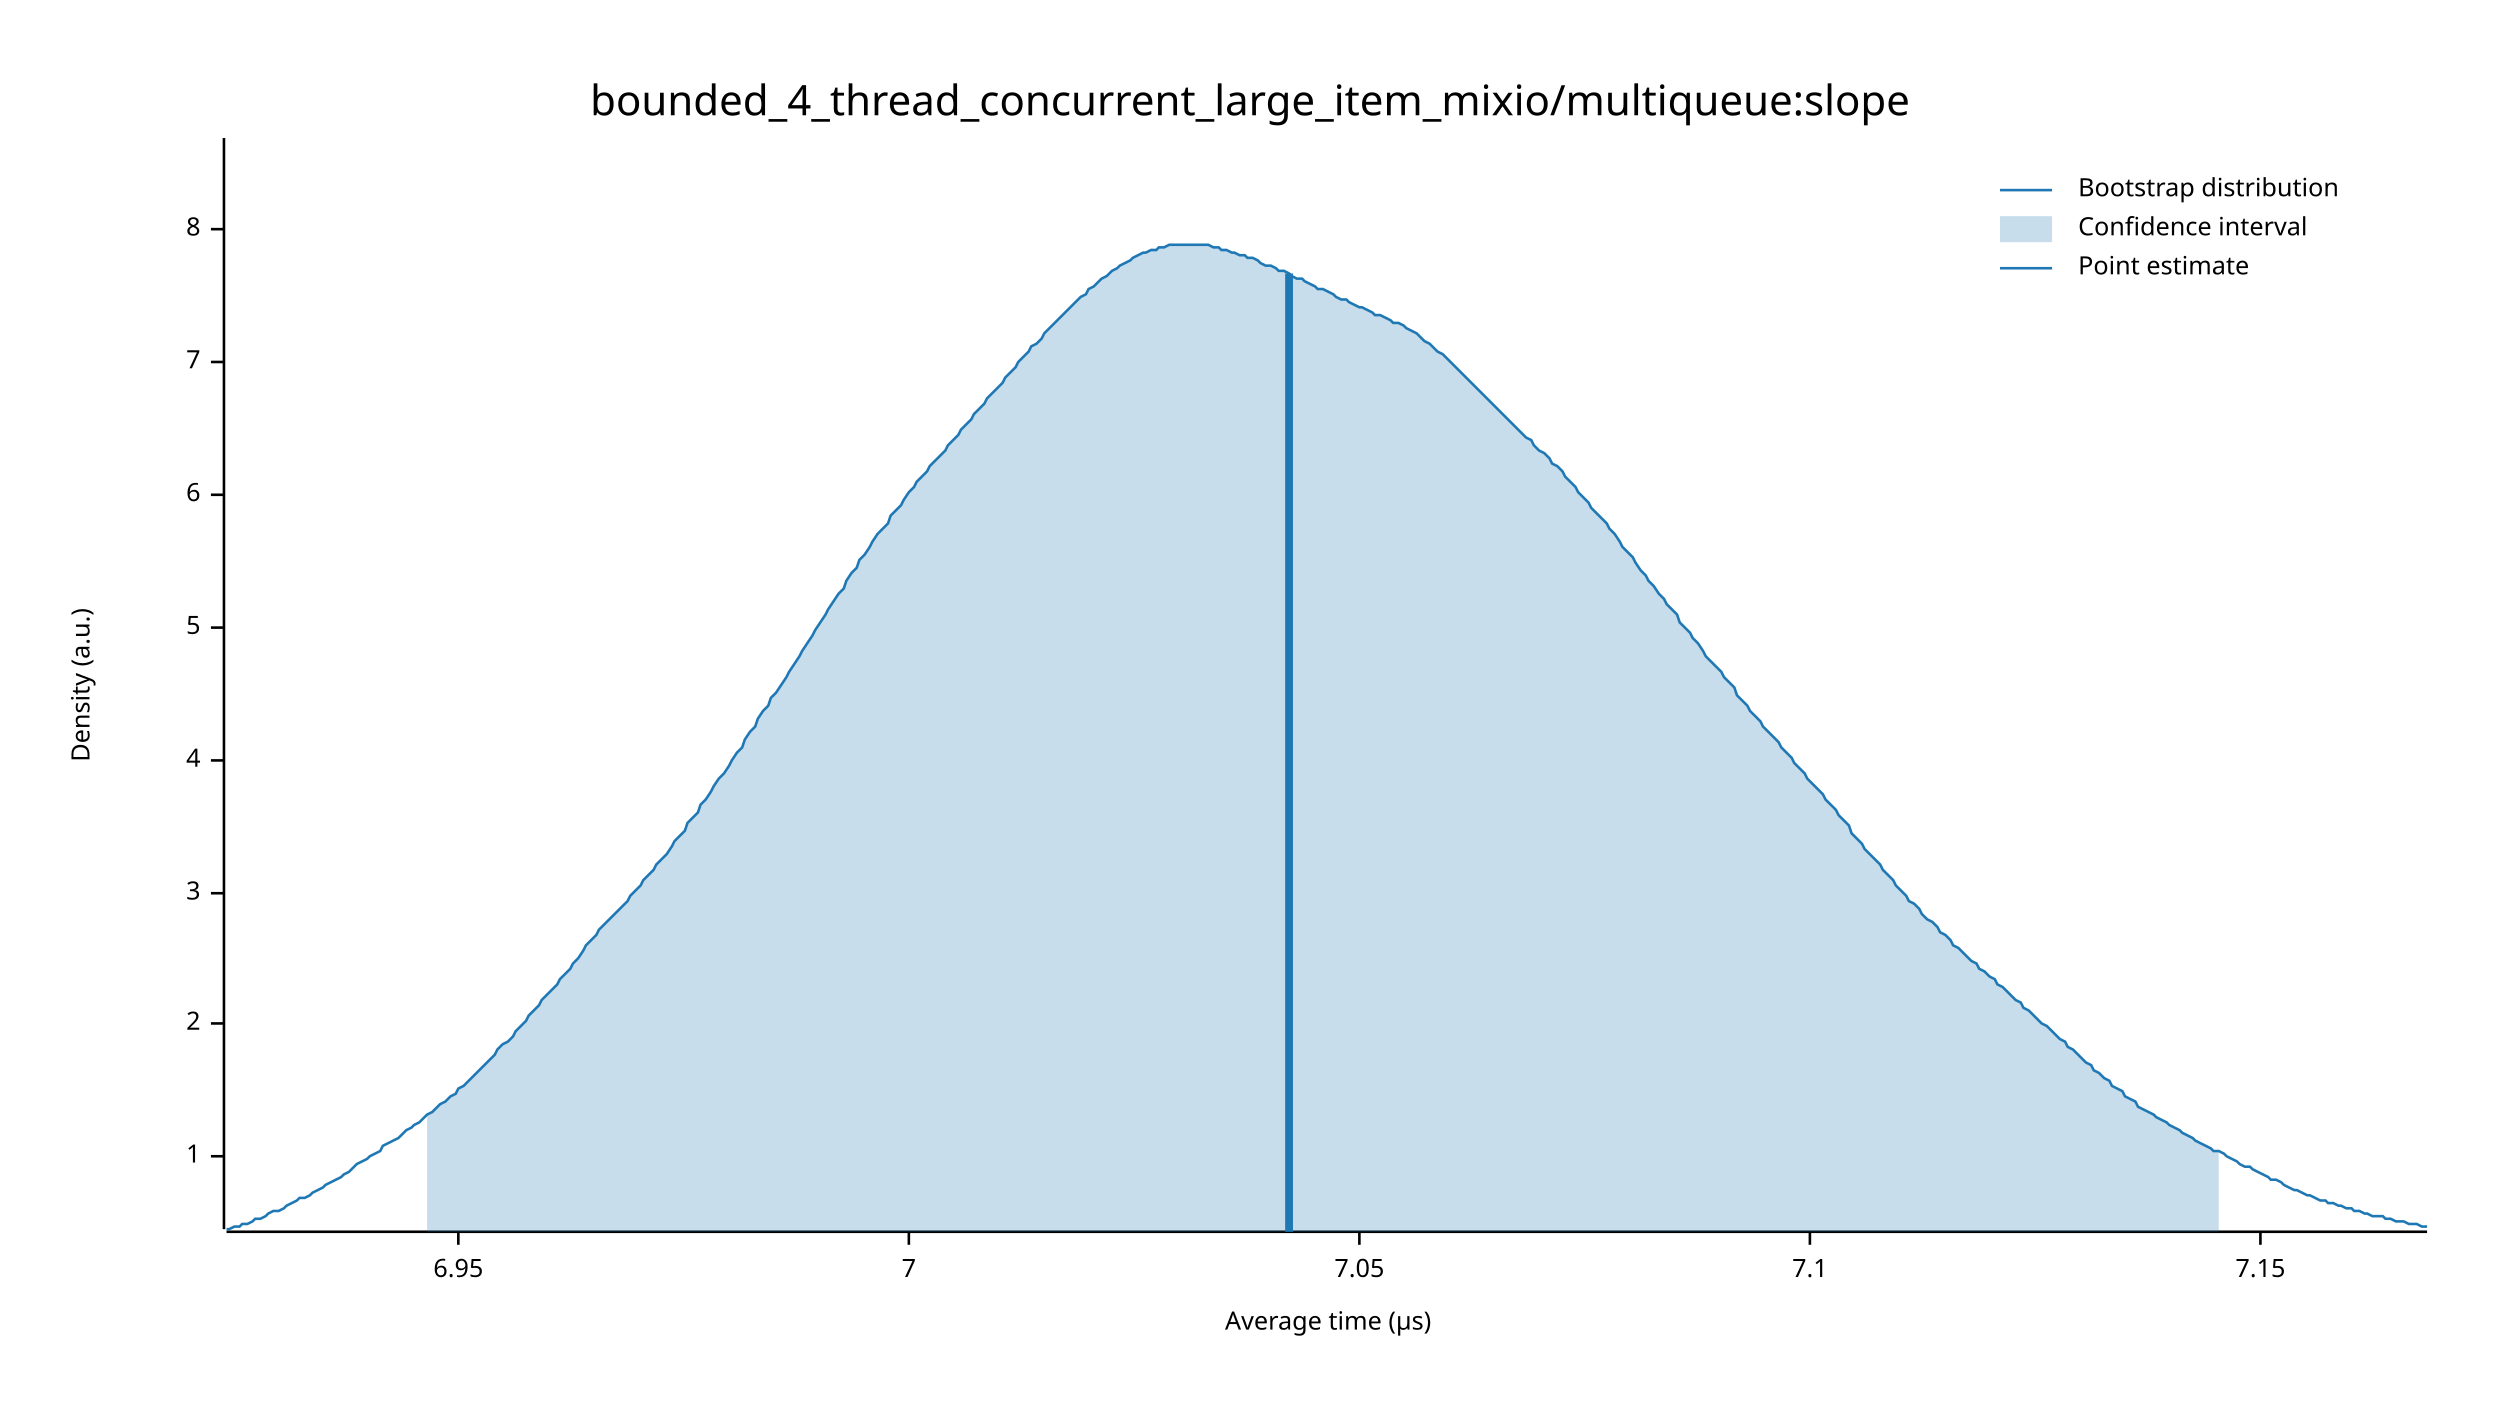
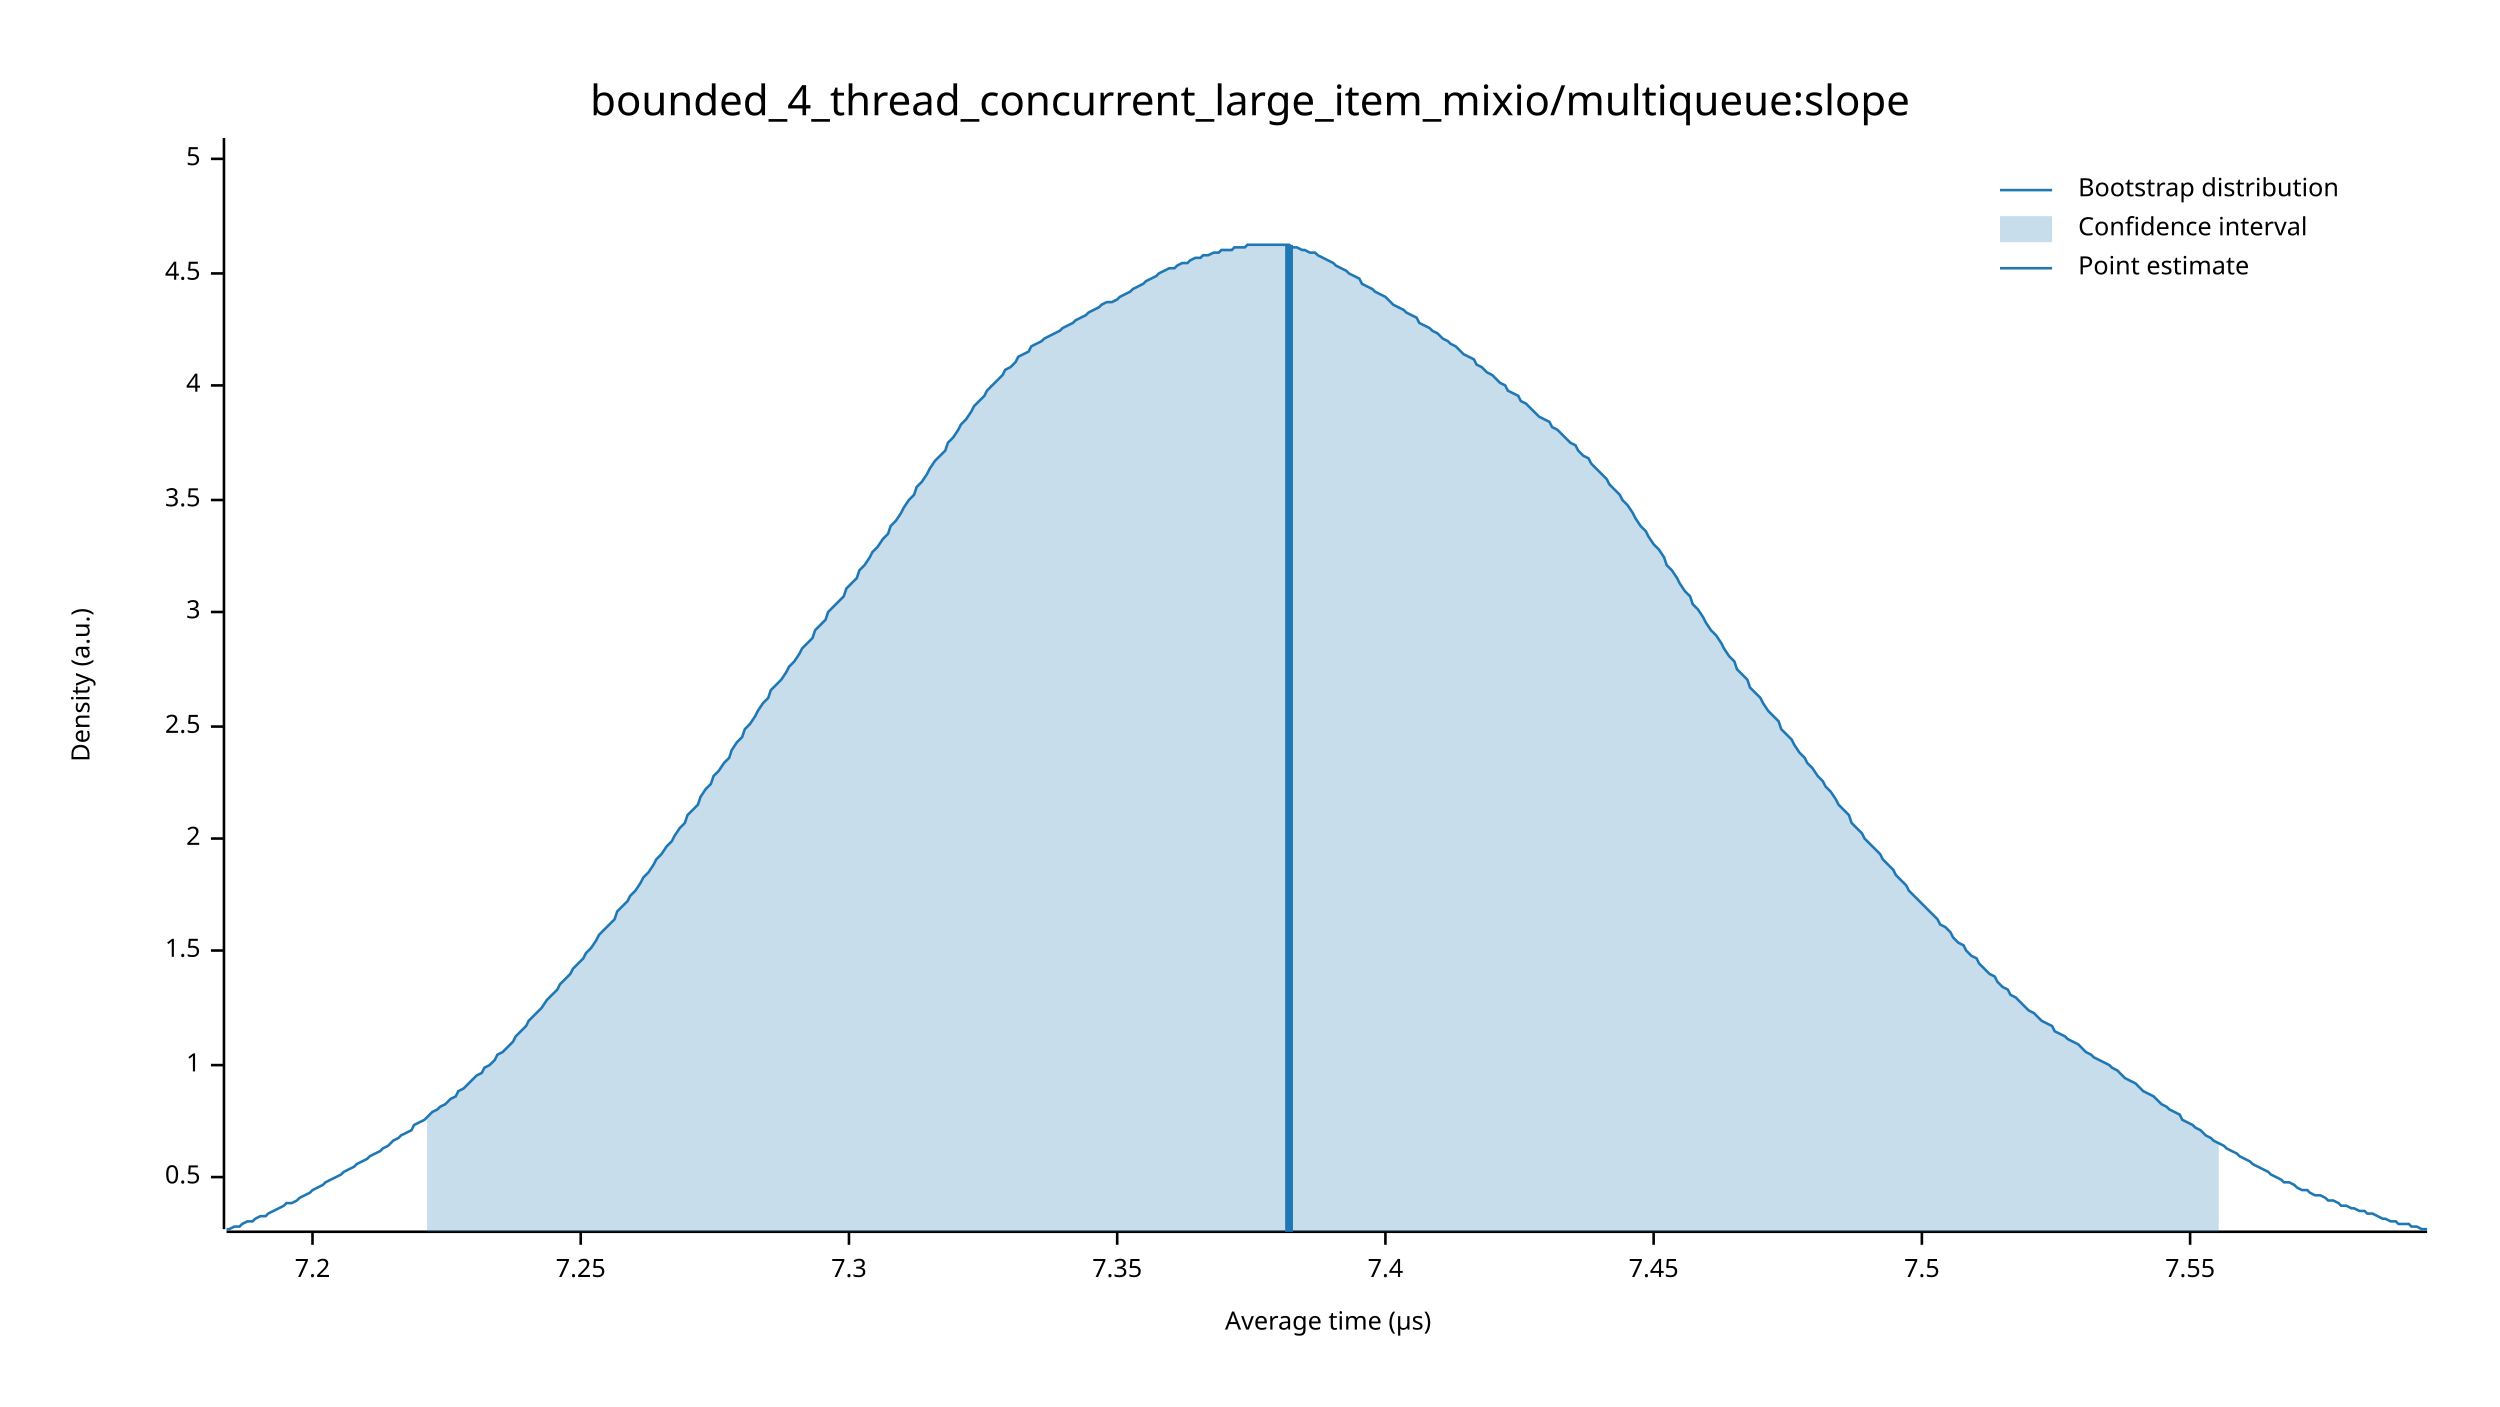
<svg xmlns="http://www.w3.org/2000/svg" width="960" height="540" viewBox="0 0 960 540">
  <text x="480" y="32" dy="0.76em" text-anchor="middle" font-family="sans-serif" font-size="16.129" opacity="1" fill="#000000">
bounded_4_thread_concurrent_large_item_mixio/multiqueue:slope
</text>
  <text x="27" y="263" dy="0.76em" text-anchor="middle" font-family="sans-serif" font-size="9.677" opacity="1" fill="#000000" transform="rotate(270, 27, 263)">
Density (a.u.)
</text>
  <text x="510" y="513" dy="-0.5ex" text-anchor="middle" font-family="sans-serif" font-size="9.677" opacity="1" fill="#000000">
Average time (µs)
</text>
  <polyline fill="none" opacity="1" stroke="#000000" stroke-width="1" points="86,53 86,472 " />
-   <text x="77" y="444" dy="0.5ex" text-anchor="end" font-family="sans-serif" font-size="9.677" opacity="1" fill="#000000">
+   <text x="77" y="452" dy="0.5ex" text-anchor="end" font-family="sans-serif" font-size="9.677" opacity="1" fill="#000000">
+ 0.5
+ </text>
+   <polyline fill="none" opacity="1" stroke="#000000" stroke-width="1" points="81,452 86,452 " />
+   <text x="77" y="409" dy="0.5ex" text-anchor="end" font-family="sans-serif" font-size="9.677" opacity="1" fill="#000000">
1
</text>
-   <polyline fill="none" opacity="1" stroke="#000000" stroke-width="1" points="81,444 86,444 " />
-   <text x="77" y="393" dy="0.5ex" text-anchor="end" font-family="sans-serif" font-size="9.677" opacity="1" fill="#000000">
+   <polyline fill="none" opacity="1" stroke="#000000" stroke-width="1" points="81,409 86,409 " />
+   <text x="77" y="365" dy="0.5ex" text-anchor="end" font-family="sans-serif" font-size="9.677" opacity="1" fill="#000000">
+ 1.5
+ </text>
+   <polyline fill="none" opacity="1" stroke="#000000" stroke-width="1" points="81,365 86,365 " />
+   <text x="77" y="322" dy="0.5ex" text-anchor="end" font-family="sans-serif" font-size="9.677" opacity="1" fill="#000000">
2
</text>
-   <polyline fill="none" opacity="1" stroke="#000000" stroke-width="1" points="81,393 86,393 " />
-   <text x="77" y="343" dy="0.5ex" text-anchor="end" font-family="sans-serif" font-size="9.677" opacity="1" fill="#000000">
+   <polyline fill="none" opacity="1" stroke="#000000" stroke-width="1" points="81,322 86,322 " />
+   <text x="77" y="279" dy="0.5ex" text-anchor="end" font-family="sans-serif" font-size="9.677" opacity="1" fill="#000000">
+ 2.5
+ </text>
+   <polyline fill="none" opacity="1" stroke="#000000" stroke-width="1" points="81,279 86,279 " />
+   <text x="77" y="235" dy="0.5ex" text-anchor="end" font-family="sans-serif" font-size="9.677" opacity="1" fill="#000000">
3
</text>
-   <polyline fill="none" opacity="1" stroke="#000000" stroke-width="1" points="81,343 86,343 " />
-   <text x="77" y="292" dy="0.5ex" text-anchor="end" font-family="sans-serif" font-size="9.677" opacity="1" fill="#000000">
+   <polyline fill="none" opacity="1" stroke="#000000" stroke-width="1" points="81,235 86,235 " />
+   <text x="77" y="192" dy="0.5ex" text-anchor="end" font-family="sans-serif" font-size="9.677" opacity="1" fill="#000000">
+ 3.5
+ </text>
+   <polyline fill="none" opacity="1" stroke="#000000" stroke-width="1" points="81,192 86,192 " />
+   <text x="77" y="148" dy="0.5ex" text-anchor="end" font-family="sans-serif" font-size="9.677" opacity="1" fill="#000000">
4
</text>
-   <polyline fill="none" opacity="1" stroke="#000000" stroke-width="1" points="81,292 86,292 " />
-   <text x="77" y="241" dy="0.5ex" text-anchor="end" font-family="sans-serif" font-size="9.677" opacity="1" fill="#000000">
+   <polyline fill="none" opacity="1" stroke="#000000" stroke-width="1" points="81,148 86,148 " />
+   <text x="77" y="105" dy="0.5ex" text-anchor="end" font-family="sans-serif" font-size="9.677" opacity="1" fill="#000000">
+ 4.5
+ </text>
+   <polyline fill="none" opacity="1" stroke="#000000" stroke-width="1" points="81,105 86,105 " />
+   <text x="77" y="61" dy="0.5ex" text-anchor="end" font-family="sans-serif" font-size="9.677" opacity="1" fill="#000000">
5
</text>
-   <polyline fill="none" opacity="1" stroke="#000000" stroke-width="1" points="81,241 86,241 " />
-   <text x="77" y="190" dy="0.5ex" text-anchor="end" font-family="sans-serif" font-size="9.677" opacity="1" fill="#000000">
- 6
+   <polyline fill="none" opacity="1" stroke="#000000" stroke-width="1" points="81,61 86,61 " />
+   <polyline fill="none" opacity="1" stroke="#000000" stroke-width="1" points="87,473 932,473 " />
+   <text x="120" y="483" dy="0.76em" text-anchor="middle" font-family="sans-serif" font-size="9.677" opacity="1" fill="#000000">
+ 7.2
</text>
-   <polyline fill="none" opacity="1" stroke="#000000" stroke-width="1" points="81,190 86,190 " />
-   <text x="77" y="139" dy="0.5ex" text-anchor="end" font-family="sans-serif" font-size="9.677" opacity="1" fill="#000000">
- 7
+   <polyline fill="none" opacity="1" stroke="#000000" stroke-width="1" points="120,473 120,478 " />
+   <text x="223" y="483" dy="0.76em" text-anchor="middle" font-family="sans-serif" font-size="9.677" opacity="1" fill="#000000">
+ 7.25
</text>
-   <polyline fill="none" opacity="1" stroke="#000000" stroke-width="1" points="81,139 86,139 " />
-   <text x="77" y="88" dy="0.5ex" text-anchor="end" font-family="sans-serif" font-size="9.677" opacity="1" fill="#000000">
- 8
+   <polyline fill="none" opacity="1" stroke="#000000" stroke-width="1" points="223,473 223,478 " />
+   <text x="326" y="483" dy="0.76em" text-anchor="middle" font-family="sans-serif" font-size="9.677" opacity="1" fill="#000000">
+ 7.3
</text>
-   <polyline fill="none" opacity="1" stroke="#000000" stroke-width="1" points="81,88 86,88 " />
-   <polyline fill="none" opacity="1" stroke="#000000" stroke-width="1" points="87,473 932,473 " />
-   <text x="176" y="483" dy="0.76em" text-anchor="middle" font-family="sans-serif" font-size="9.677" opacity="1" fill="#000000">
- 6.95
+   <polyline fill="none" opacity="1" stroke="#000000" stroke-width="1" points="326,473 326,478 " />
+   <text x="429" y="483" dy="0.76em" text-anchor="middle" font-family="sans-serif" font-size="9.677" opacity="1" fill="#000000">
+ 7.35
</text>
-   <polyline fill="none" opacity="1" stroke="#000000" stroke-width="1" points="176,473 176,478 " />
-   <text x="349" y="483" dy="0.76em" text-anchor="middle" font-family="sans-serif" font-size="9.677" opacity="1" fill="#000000">
- 7
+   <polyline fill="none" opacity="1" stroke="#000000" stroke-width="1" points="429,473 429,478 " />
+   <text x="532" y="483" dy="0.76em" text-anchor="middle" font-family="sans-serif" font-size="9.677" opacity="1" fill="#000000">
+ 7.4
</text>
-   <polyline fill="none" opacity="1" stroke="#000000" stroke-width="1" points="349,473 349,478 " />
-   <text x="522" y="483" dy="0.76em" text-anchor="middle" font-family="sans-serif" font-size="9.677" opacity="1" fill="#000000">
- 7.05
+   <polyline fill="none" opacity="1" stroke="#000000" stroke-width="1" points="532,473 532,478 " />
+   <text x="635" y="483" dy="0.76em" text-anchor="middle" font-family="sans-serif" font-size="9.677" opacity="1" fill="#000000">
+ 7.45
</text>
-   <polyline fill="none" opacity="1" stroke="#000000" stroke-width="1" points="522,473 522,478 " />
-   <text x="695" y="483" dy="0.76em" text-anchor="middle" font-family="sans-serif" font-size="9.677" opacity="1" fill="#000000">
- 7.1
+   <polyline fill="none" opacity="1" stroke="#000000" stroke-width="1" points="635,473 635,478 " />
+   <text x="738" y="483" dy="0.76em" text-anchor="middle" font-family="sans-serif" font-size="9.677" opacity="1" fill="#000000">
+ 7.5
</text>
-   <polyline fill="none" opacity="1" stroke="#000000" stroke-width="1" points="695,473 695,478 " />
-   <text x="868" y="483" dy="0.76em" text-anchor="middle" font-family="sans-serif" font-size="9.677" opacity="1" fill="#000000">
- 7.15
+   <polyline fill="none" opacity="1" stroke="#000000" stroke-width="1" points="738,473 738,478 " />
+   <text x="841" y="483" dy="0.76em" text-anchor="middle" font-family="sans-serif" font-size="9.677" opacity="1" fill="#000000">
+ 7.55
</text>
-   <polyline fill="none" opacity="1" stroke="#000000" stroke-width="1" points="868,473 868,478 " />
-   <polyline fill="none" opacity="1" stroke="#1F78B4" stroke-width="1" points="87,472 88,472 90,471 92,471 93,470 95,470 97,469 98,468 100,468 102,467 103,466 105,465 107,465 109,464 110,463 112,462 114,461 115,460 117,460 119,459 120,458 122,457 124,456 125,455 127,454 129,453 131,452 132,451 134,450 136,448 137,447 139,446 141,445 142,444 144,443 146,442 147,440 149,439 151,438 153,437 154,436 156,434 158,433 159,432 161,431 163,429 164,428 166,427 168,425 169,424 171,423 173,421 175,420 176,418 178,417 180,415 181,414 183,412 185,410 186,409 188,407 190,405 191,403 193,401 195,400 197,398 198,396 200,394 202,392 203,390 205,388 207,386 208,384 210,382 212,380 214,378 215,376 217,374 219,372 220,370 222,368 224,365 225,363 227,361 229,359 230,357 232,355 234,353 236,351 237,350 239,348 241,346 242,344 244,342 246,340 247,338 249,336 251,334 252,332 254,330 256,328 258,325 259,323 261,321 263,319 264,316 266,314 268,312 269,309 271,307 273,304 274,302 276,299 278,297 280,294 281,292 283,289 285,287 286,284 288,281 290,279 291,276 293,273 295,271 296,268 298,266 300,263 302,260 303,258 305,255 307,252 308,250 310,247 312,244 313,242 315,239 317,236 318,234 320,231 322,228 324,226 325,223 327,220 329,218 330,215 332,213 334,210 335,208 337,205 339,203 341,201 342,198 344,196 346,194 347,192 349,189 351,187 352,185 354,183 356,181 357,179 359,177 361,175 363,173 364,171 366,169 368,167 369,165 371,163 373,161 374,159 376,157 378,155 379,153 381,151 383,149 385,147 386,145 388,143 390,141 391,139 393,137 395,135 396,133 398,132 400,130 401,128 403,126 405,124 407,122 408,121 410,119 412,117 413,116 415,114 417,113 418,111 420,110 422,108 423,107 425,106 427,104 429,103 430,102 432,101 434,100 435,99 437,98 439,97 440,97 442,96 444,96 445,95 447,95 449,94 451,94 452,94 454,94 456,94 457,94 459,94 461,94 462,94 464,94 466,95 468,95 469,96 471,96 473,97 474,97 476,98 478,98 479,99 481,99 483,100 484,101 486,102 488,102 490,103 491,104 493,104 495,105 496,106 498,107 500,107 501,108 503,109 505,110 506,111 508,111 510,112 512,113 513,114 515,115 517,115 518,116 520,117 522,118 523,118 525,119 527,120 528,121 530,121 532,122 534,123 535,124 537,124 539,125 540,126 542,127 544,128 545,129 547,131 549,132 550,133 552,135 554,136 556,138 557,139 559,141 561,143 562,144 564,146 566,148 567,149 569,151 571,153 573,155 574,156 576,158 578,160 579,161 581,163 583,165 584,166 586,168 588,169 589,171 591,173 593,174 595,176 596,178 598,179 600,181 601,183 603,185 605,187 606,189 608,191 610,193 611,195 613,197 615,199 617,201 618,203 620,205 622,208 623,210 625,212 627,214 628,216 630,219 632,221 633,223 635,225 637,228 639,230 640,232 642,234 644,236 645,239 647,241 649,243 650,245 652,247 654,250 655,252 657,254 659,256 661,258 662,260 664,262 666,264 667,267 669,269 671,271 672,273 674,275 676,277 677,279 679,281 681,283 683,285 684,287 686,289 688,291 689,293 691,295 693,297 694,299 696,301 698,303 700,305 701,307 703,309 705,311 706,313 708,315 710,317 711,320 713,322 715,324 716,326 718,328 720,330 722,332 723,334 725,336 727,338 728,340 730,342 732,344 733,346 735,347 737,349 738,351 740,353 742,354 744,356 745,358 747,359 749,361 750,363 752,364 754,366 755,367 757,369 759,370 760,372 762,373 764,375 766,376 767,378 769,379 771,381 772,382 774,384 776,385 777,387 779,388 781,390 782,391 784,393 786,394 788,396 789,397 791,399 793,400 794,402 796,403 798,405 799,406 801,408 803,409 804,411 806,412 808,414 810,415 811,417 813,418 815,419 816,421 818,422 820,423 821,425 823,426 825,427 827,428 828,429 830,430 832,431 833,432 835,433 837,434 838,435 840,436 842,437 843,438 845,439 847,440 849,441 850,442 852,442 854,443 855,444 857,445 859,446 860,447 862,448 864,448 865,449 867,450 869,451 871,452 872,453 874,453 876,454 877,455 879,456 881,457 882,457 884,458 886,459 887,459 889,460 891,461 893,461 894,462 896,462 898,463 899,463 901,464 903,464 904,465 906,465 908,466 909,466 911,467 913,467 915,467 916,468 918,468 920,469 921,469 923,469 925,470 926,470 928,470 930,471 932,471 " />
-   <polygon opacity="0.25" fill="#1F78B4" points="164,428 166,427 168,425 169,424 171,423 173,421 175,420 176,418 178,417 180,415 181,414 183,412 185,410 186,409 188,407 190,405 191,403 193,401 195,400 197,398 198,396 200,394 202,392 203,390 205,388 207,386 208,384 210,382 212,380 214,378 215,376 217,374 219,372 220,370 222,368 224,365 225,363 227,361 229,359 230,357 232,355 234,353 236,351 237,350 239,348 241,346 242,344 244,342 246,340 247,338 249,336 251,334 252,332 254,330 256,328 258,325 259,323 261,321 263,319 264,316 266,314 268,312 269,309 271,307 273,304 274,302 276,299 278,297 280,294 281,292 283,289 285,287 286,284 288,281 290,279 291,276 293,273 295,271 296,268 298,266 300,263 302,260 303,258 305,255 307,252 308,250 310,247 312,244 313,242 315,239 317,236 318,234 320,231 322,228 324,226 325,223 327,220 329,218 330,215 332,213 334,210 335,208 337,205 339,203 341,201 342,198 344,196 346,194 347,192 349,189 351,187 352,185 354,183 356,181 357,179 359,177 361,175 363,173 364,171 366,169 368,167 369,165 371,163 373,161 374,159 376,157 378,155 379,153 381,151 383,149 385,147 386,145 388,143 390,141 391,139 393,137 395,135 396,133 398,132 400,130 401,128 403,126 405,124 407,122 408,121 410,119 412,117 413,116 415,114 417,113 418,111 420,110 422,108 423,107 425,106 427,104 429,103 430,102 432,101 434,100 435,99 437,98 439,97 440,97 442,96 444,96 445,95 447,95 449,94 451,94 452,94 454,94 456,94 457,94 459,94 461,94 462,94 464,94 466,95 468,95 469,96 471,96 473,97 474,97 476,98 478,98 479,99 481,99 483,100 484,101 486,102 488,102 490,103 491,104 493,104 495,105 496,106 498,107 500,107 501,108 503,109 505,110 506,111 508,111 510,112 512,113 513,114 515,115 517,115 518,116 520,117 522,118 523,118 525,119 527,120 528,121 530,121 532,122 534,123 535,124 537,124 539,125 540,126 542,127 544,128 545,129 547,131 549,132 550,133 552,135 554,136 556,138 557,139 559,141 561,143 562,144 564,146 566,148 567,149 569,151 571,153 573,155 574,156 576,158 578,160 579,161 581,163 583,165 584,166 586,168 588,169 589,171 591,173 593,174 595,176 596,178 598,179 600,181 601,183 603,185 605,187 606,189 608,191 610,193 611,195 613,197 615,199 617,201 618,203 620,205 622,208 623,210 625,212 627,214 628,216 630,219 632,221 633,223 635,225 637,228 639,230 640,232 642,234 644,236 645,239 647,241 649,243 650,245 652,247 654,250 655,252 657,254 659,256 661,258 662,260 664,262 666,264 667,267 669,269 671,271 672,273 674,275 676,277 677,279 679,281 681,283 683,285 684,287 686,289 688,291 689,293 691,295 693,297 694,299 696,301 698,303 700,305 701,307 703,309 705,311 706,313 708,315 710,317 711,320 713,322 715,324 716,326 718,328 720,330 722,332 723,334 725,336 727,338 728,340 730,342 732,344 733,346 735,347 737,349 738,351 740,353 742,354 744,356 745,358 747,359 749,361 750,363 752,364 754,366 755,367 757,369 759,370 760,372 762,373 764,375 766,376 767,378 769,379 771,381 772,382 774,384 776,385 777,387 779,388 781,390 782,391 784,393 786,394 788,396 789,397 791,399 793,400 794,402 796,403 798,405 799,406 801,408 803,409 804,411 806,412 808,414 810,415 811,417 813,418 815,419 816,421 818,422 820,423 821,425 823,426 825,427 827,428 828,429 830,430 832,431 833,432 835,433 837,434 838,435 840,436 842,437 843,438 845,439 847,440 849,441 850,442 852,442 852,473 164,473 " />
-   <polyline fill="none" opacity="1" stroke="#1F78B4" stroke-width="3" points="495,473 495,105 " />
+   <polyline fill="none" opacity="1" stroke="#000000" stroke-width="1" points="841,473 841,478 " />
+   <polyline fill="none" opacity="1" stroke="#1F78B4" stroke-width="1" points="87,472 88,472 90,471 92,471 93,470 95,469 97,469 98,468 100,467 102,467 103,466 105,465 107,464 109,463 110,462 112,462 114,461 115,460 117,459 119,458 120,457 122,456 124,455 125,454 127,453 129,452 131,451 132,450 134,449 136,448 137,447 139,446 141,445 142,444 144,443 146,442 147,441 149,440 151,438 153,437 154,436 156,435 158,434 159,432 161,431 163,430 164,429 166,427 168,426 169,425 171,424 173,422 175,421 176,419 178,418 180,416 181,415 183,413 185,412 186,410 188,409 190,407 191,405 193,404 195,402 197,400 198,398 200,396 202,394 203,392 205,390 207,388 208,387 210,384 212,382 214,380 215,378 217,376 219,374 220,372 222,370 224,368 225,366 227,364 229,361 230,359 232,357 234,355 236,353 237,350 239,348 241,346 242,344 244,342 246,339 247,337 249,335 251,332 252,330 254,328 256,325 258,323 259,321 261,318 263,316 264,313 266,311 268,309 269,306 271,303 273,301 274,298 276,296 278,293 280,291 281,288 283,285 285,283 286,280 288,278 290,275 291,273 293,270 295,268 296,265 298,263 300,261 302,258 303,256 305,254 307,251 308,249 310,247 312,245 313,242 315,240 317,238 318,235 320,233 322,231 324,229 325,226 327,224 329,222 330,219 332,217 334,214 335,212 337,210 339,207 341,205 342,202 344,200 346,197 347,195 349,192 351,190 352,187 354,185 356,182 357,180 359,177 361,175 363,173 364,170 366,168 368,165 369,163 371,161 373,158 374,156 376,154 378,152 379,150 381,148 383,146 385,144 386,142 388,141 390,139 391,137 393,136 395,135 396,133 398,132 400,131 401,130 403,129 405,128 407,127 408,126 410,125 412,124 413,123 415,122 417,121 418,120 420,119 422,118 423,117 425,116 427,116 429,115 430,114 432,113 434,112 435,111 437,110 439,109 440,108 442,107 444,106 445,105 447,104 449,103 451,103 452,102 454,101 456,101 457,100 459,99 461,99 462,98 464,98 466,97 468,97 469,96 471,96 473,96 474,95 476,95 478,95 479,94 481,94 483,94 484,94 486,94 488,94 490,94 491,94 493,94 495,94 496,95 498,95 500,96 501,96 503,97 505,97 506,98 508,99 510,100 512,101 513,102 515,103 517,104 518,105 520,106 522,107 523,109 525,110 527,111 528,112 530,113 532,114 534,116 535,117 537,118 539,119 540,120 542,121 544,122 545,124 547,125 549,126 550,127 552,128 554,130 556,131 557,132 559,133 561,135 562,136 564,137 566,138 567,140 569,141 571,143 573,144 574,145 576,147 578,148 579,150 581,151 583,152 584,154 586,155 588,157 589,158 591,160 593,161 595,162 596,164 598,165 600,167 601,168 603,170 605,171 606,173 608,175 610,176 611,178 613,180 615,182 617,184 618,186 620,188 622,190 623,192 625,194 627,197 628,199 630,202 632,204 633,206 635,209 637,211 639,214 640,217 642,219 644,222 645,224 647,227 649,229 650,232 652,234 654,237 655,239 657,242 659,244 661,247 662,249 664,252 666,254 667,257 669,259 671,261 672,264 674,266 676,268 677,270 679,273 681,275 683,277 684,280 686,282 688,284 689,286 691,289 693,291 694,293 696,295 698,298 700,300 701,302 703,304 705,307 706,309 708,311 710,313 711,316 713,318 715,320 716,322 718,324 720,326 722,328 723,330 725,332 727,334 728,336 730,338 732,340 733,342 735,344 737,346 738,347 740,349 742,351 744,353 745,355 747,356 749,358 750,360 752,362 754,363 755,365 757,367 759,368 760,370 762,372 764,374 766,375 767,377 769,379 771,380 772,382 774,383 776,385 777,386 779,388 781,389 782,390 784,392 786,393 788,394 789,396 791,397 793,398 794,399 796,400 798,401 799,402 801,404 803,405 804,406 806,407 808,408 810,409 811,410 813,411 815,413 816,414 818,415 820,416 821,417 823,419 825,420 827,421 828,422 830,424 832,425 833,426 835,427 837,428 838,430 840,431 842,432 843,433 845,434 847,436 849,437 850,438 852,439 854,440 855,441 857,442 859,443 860,444 862,445 864,446 865,447 867,448 869,449 871,450 872,451 874,452 876,453 877,454 879,454 881,455 882,456 884,457 886,457 887,458 889,459 891,459 893,460 894,461 896,461 898,462 899,463 901,463 903,464 904,464 906,465 908,465 909,466 911,466 913,467 915,468 916,468 918,469 920,469 921,470 923,470 925,470 926,471 928,471 930,472 932,472 " />
+   <polygon opacity="0.25" fill="#1F78B4" points="164,429 166,427 168,426 169,425 171,424 173,422 175,421 176,419 178,418 180,416 181,415 183,413 185,412 186,410 188,409 190,407 191,405 193,404 195,402 197,400 198,398 200,396 202,394 203,392 205,390 207,388 208,387 210,384 212,382 214,380 215,378 217,376 219,374 220,372 222,370 224,368 225,366 227,364 229,361 230,359 232,357 234,355 236,353 237,350 239,348 241,346 242,344 244,342 246,339 247,337 249,335 251,332 252,330 254,328 256,325 258,323 259,321 261,318 263,316 264,313 266,311 268,309 269,306 271,303 273,301 274,298 276,296 278,293 280,291 281,288 283,285 285,283 286,280 288,278 290,275 291,273 293,270 295,268 296,265 298,263 300,261 302,258 303,256 305,254 307,251 308,249 310,247 312,245 313,242 315,240 317,238 318,235 320,233 322,231 324,229 325,226 327,224 329,222 330,219 332,217 334,214 335,212 337,210 339,207 341,205 342,202 344,200 346,197 347,195 349,192 351,190 352,187 354,185 356,182 357,180 359,177 361,175 363,173 364,170 366,168 368,165 369,163 371,161 373,158 374,156 376,154 378,152 379,150 381,148 383,146 385,144 386,142 388,141 390,139 391,137 393,136 395,135 396,133 398,132 400,131 401,130 403,129 405,128 407,127 408,126 410,125 412,124 413,123 415,122 417,121 418,120 420,119 422,118 423,117 425,116 427,116 429,115 430,114 432,113 434,112 435,111 437,110 439,109 440,108 442,107 444,106 445,105 447,104 449,103 451,103 452,102 454,101 456,101 457,100 459,99 461,99 462,98 464,98 466,97 468,97 469,96 471,96 473,96 474,95 476,95 478,95 479,94 481,94 483,94 484,94 486,94 488,94 490,94 491,94 493,94 495,94 496,95 498,95 500,96 501,96 503,97 505,97 506,98 508,99 510,100 512,101 513,102 515,103 517,104 518,105 520,106 522,107 523,109 525,110 527,111 528,112 530,113 532,114 534,116 535,117 537,118 539,119 540,120 542,121 544,122 545,124 547,125 549,126 550,127 552,128 554,130 556,131 557,132 559,133 561,135 562,136 564,137 566,138 567,140 569,141 571,143 573,144 574,145 576,147 578,148 579,150 581,151 583,152 584,154 586,155 588,157 589,158 591,160 593,161 595,162 596,164 598,165 600,167 601,168 603,170 605,171 606,173 608,175 610,176 611,178 613,180 615,182 617,184 618,186 620,188 622,190 623,192 625,194 627,197 628,199 630,202 632,204 633,206 635,209 637,211 639,214 640,217 642,219 644,222 645,224 647,227 649,229 650,232 652,234 654,237 655,239 657,242 659,244 661,247 662,249 664,252 666,254 667,257 669,259 671,261 672,264 674,266 676,268 677,270 679,273 681,275 683,277 684,280 686,282 688,284 689,286 691,289 693,291 694,293 696,295 698,298 700,300 701,302 703,304 705,307 706,309 708,311 710,313 711,316 713,318 715,320 716,322 718,324 720,326 722,328 723,330 725,332 727,334 728,336 730,338 732,340 733,342 735,344 737,346 738,347 740,349 742,351 744,353 745,355 747,356 749,358 750,360 752,362 754,363 755,365 757,367 759,368 760,370 762,372 764,374 766,375 767,377 769,379 771,380 772,382 774,383 776,385 777,386 779,388 781,389 782,390 784,392 786,393 788,394 789,396 791,397 793,398 794,399 796,400 798,401 799,402 801,404 803,405 804,406 806,407 808,408 810,409 811,410 813,411 815,413 816,414 818,415 820,416 821,417 823,419 825,420 827,421 828,422 830,424 832,425 833,426 835,427 837,428 838,430 840,431 842,432 843,433 845,434 847,436 849,437 850,438 852,439 852,473 164,473 " />
+   <polyline fill="none" opacity="1" stroke="#1F78B4" stroke-width="3" points="495,473 495,94 " />
  <text x="798" y="68" dy="0.76em" text-anchor="start" font-family="sans-serif" font-size="9.677" opacity="1" fill="#000000">
Bootstrap distribution
</text>
  <text x="798" y="83" dy="0.76em" text-anchor="start" font-family="sans-serif" font-size="9.677" opacity="1" fill="#000000">
Confidence interval
</text>
  <text x="798" y="98" dy="0.76em" text-anchor="start" font-family="sans-serif" font-size="9.677" opacity="1" fill="#000000">
Point estimate
</text>
  <polyline fill="none" opacity="1" stroke="#1F78B4" stroke-width="1" points="768,73 788,73 " />
  <rect x="768" y="83" width="20" height="10" opacity="0.25" fill="#1F78B4" stroke="none" />
  <polyline fill="none" opacity="1" stroke="#1F78B4" stroke-width="1" points="768,103 788,103 " />
</svg>
